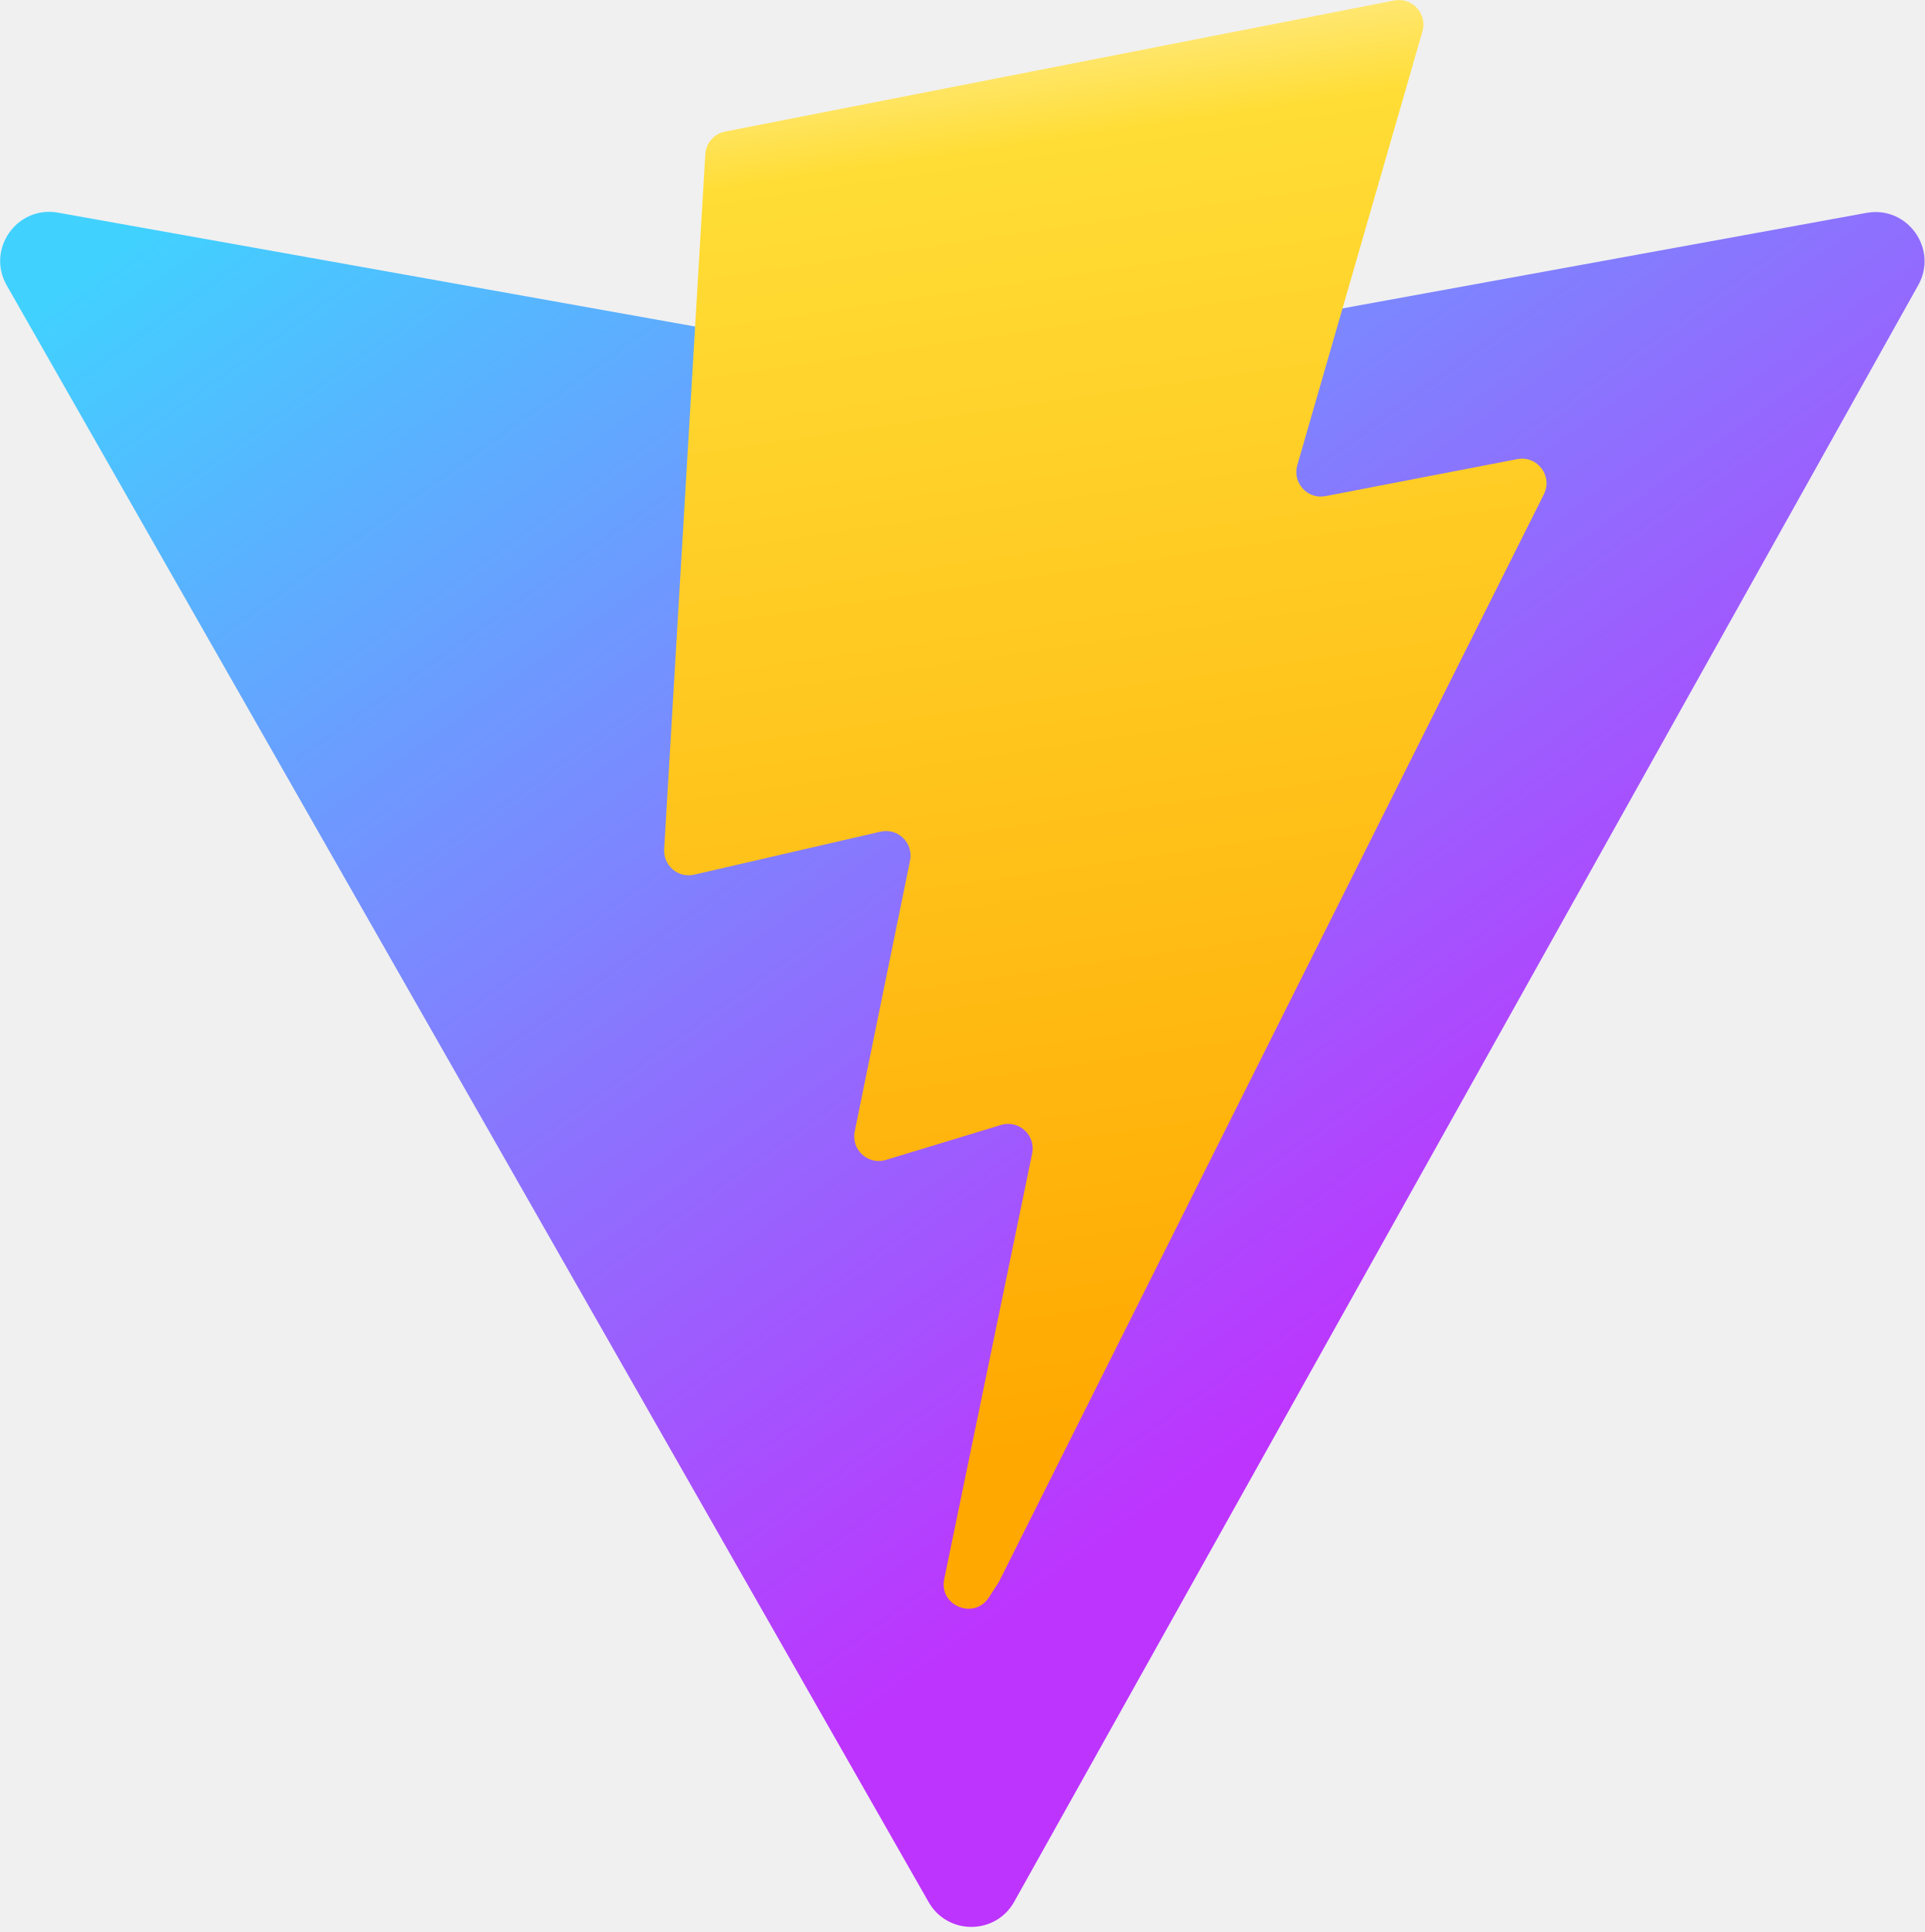
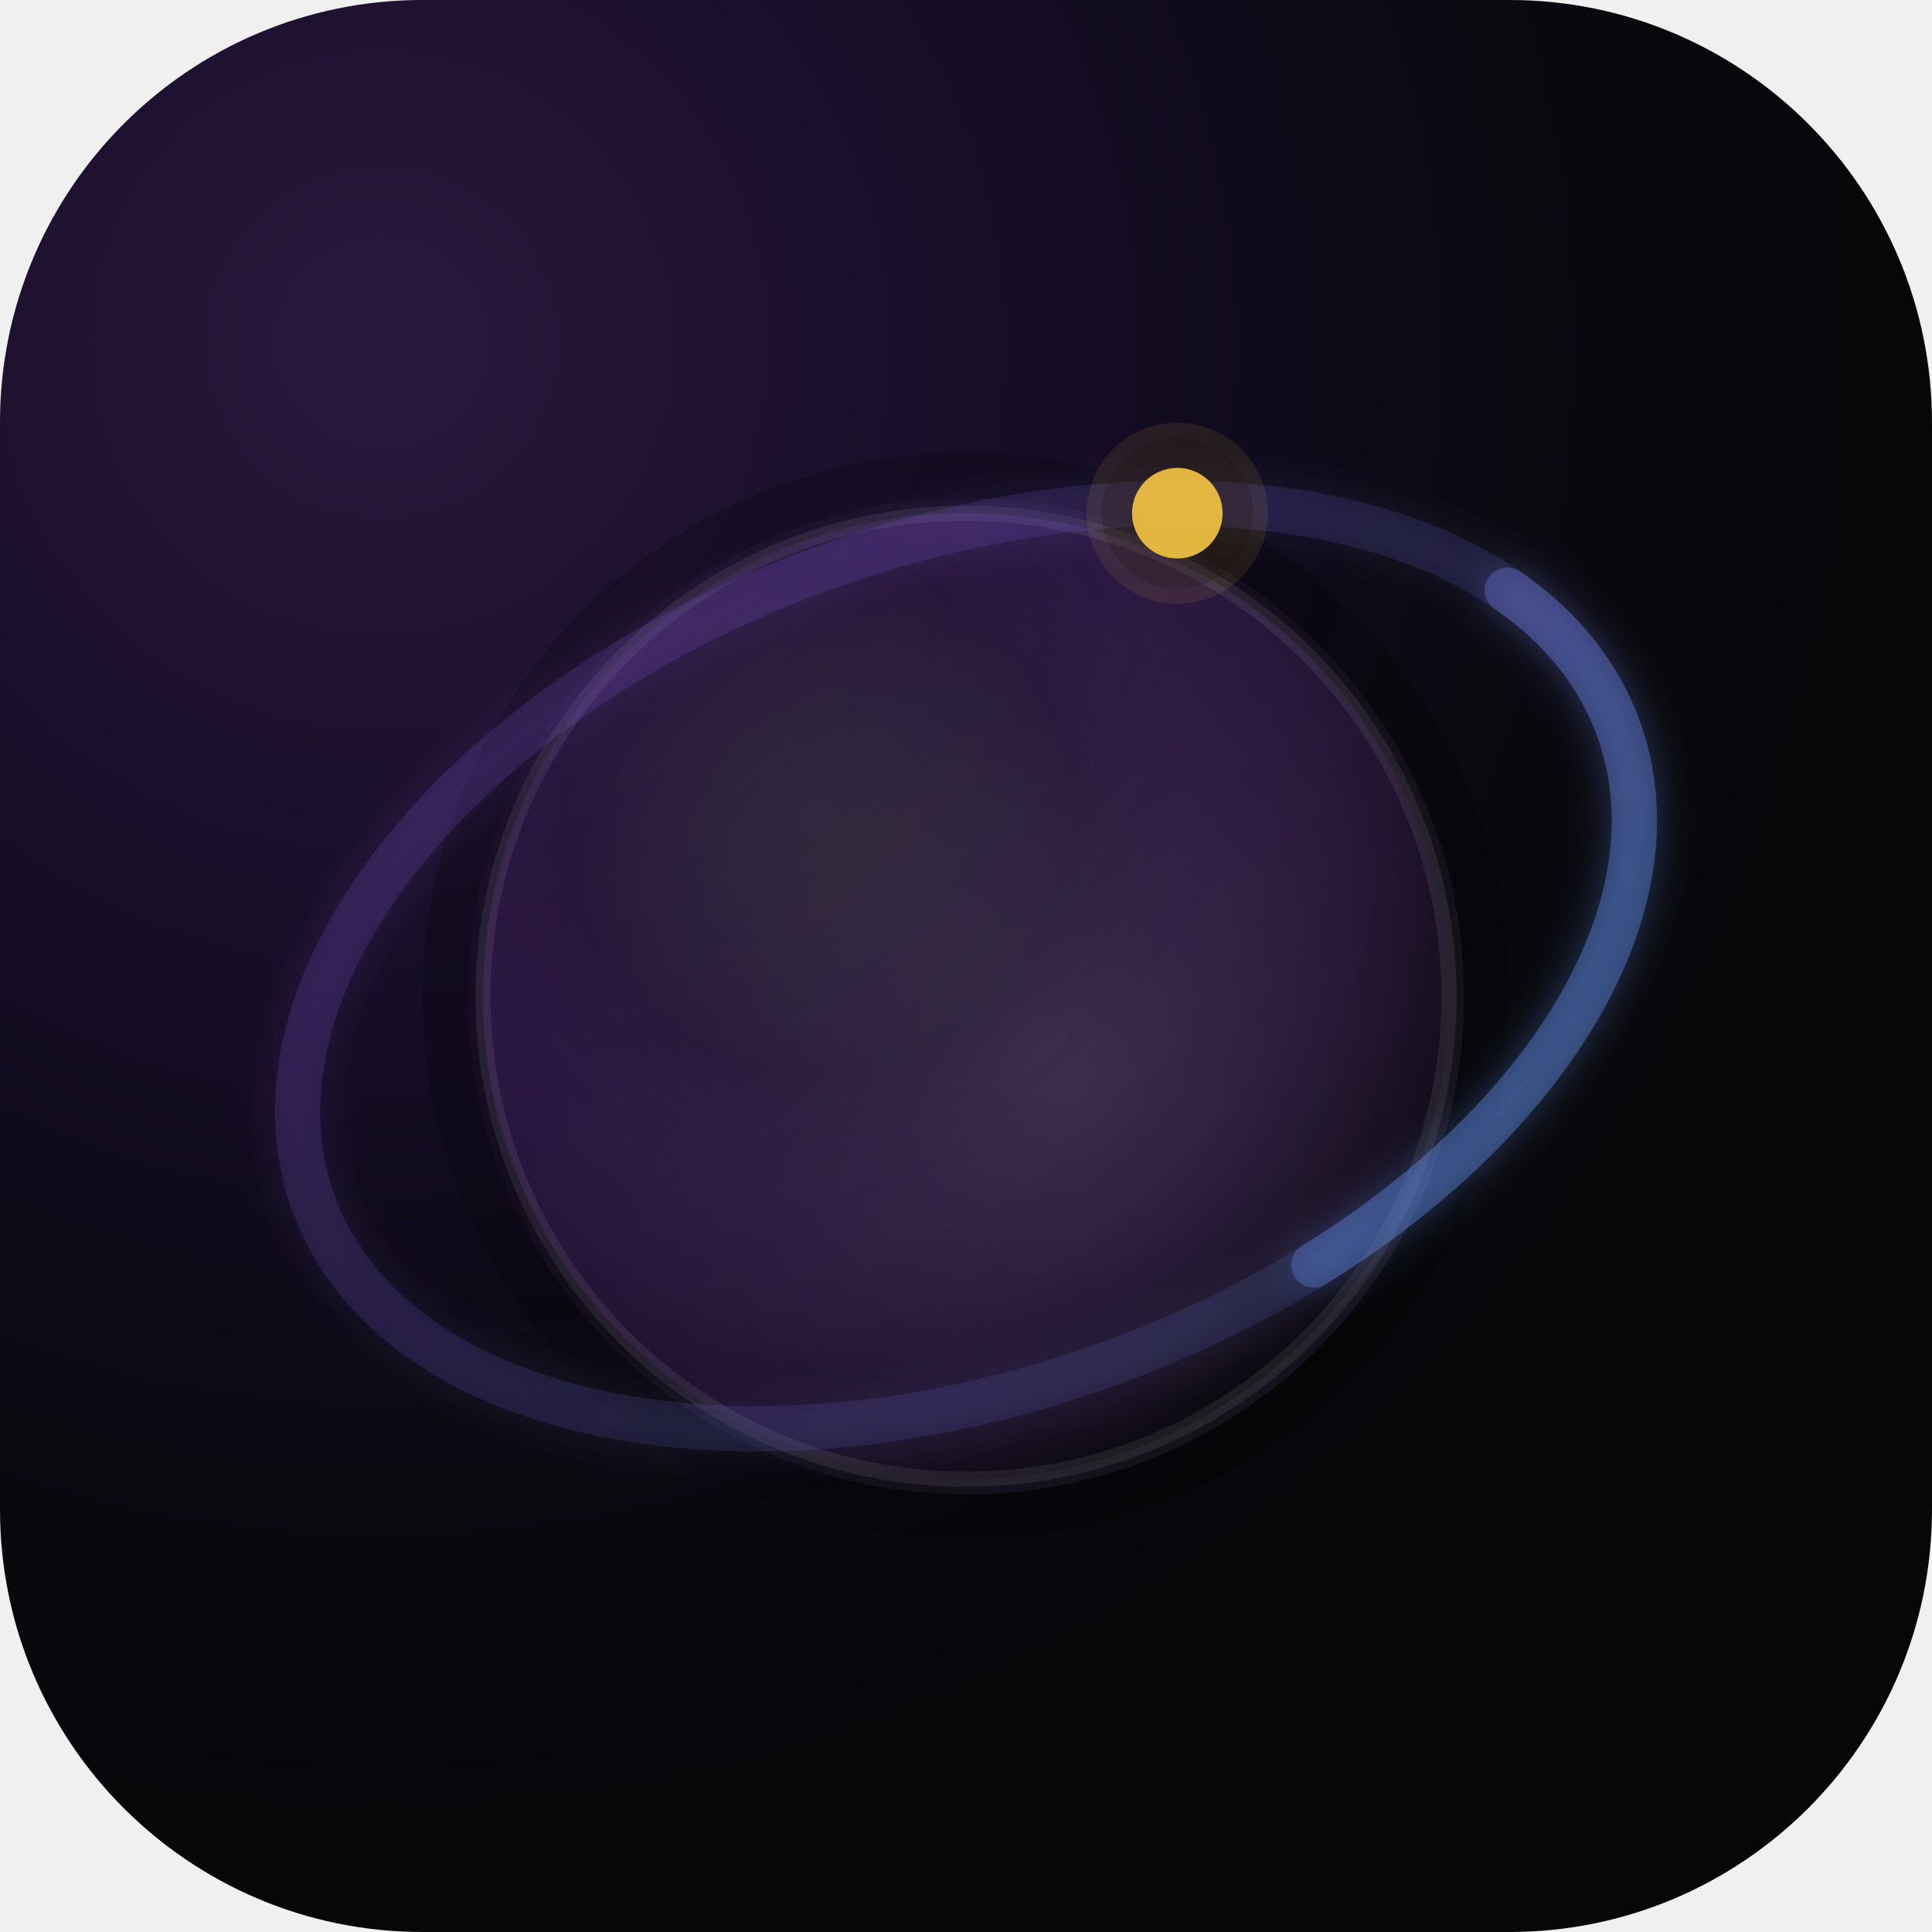
- <svg xmlns="http://www.w3.org/2000/svg" aria-hidden="true" role="img" class="iconify iconify--logos" width="31.88" height="32" preserveAspectRatio="xMidYMid meet" viewBox="0 0 256 257">
+ <svg xmlns="http://www.w3.org/2000/svg" viewBox="0 0 256 256" role="img" aria-label="Synodic Month">
  <defs>
-     <linearGradient id="IconifyId1813088fe1fbc01fb466" x1="-.828%" x2="57.636%" y1="7.652%" y2="78.411%">
-       <stop offset="0%" stop-color="#41D1FF" />
-       <stop offset="100%" stop-color="#BD34FE" />
+     <radialGradient id="bgGlow" cx="20%" cy="18%" r="80%">
+       <stop offset="0" stop-color="#a855f7" stop-opacity="0.22" />
+       <stop offset="0.5" stop-color="#7c3aed" stop-opacity="0.10" />
+       <stop offset="1" stop-color="#07070a" stop-opacity="0" />
+     </radialGradient>
+     <radialGradient id="moon" cx="35%" cy="32%" r="75%">
+       <stop offset="0" stop-color="#ffffff" stop-opacity="0.10" />
+       <stop offset="0.35" stop-color="#a855f7" stop-opacity="0.12" />
+       <stop offset="1" stop-color="#000000" stop-opacity="0.62" />
+     </radialGradient>
+     <radialGradient id="moonRim" cx="60%" cy="58%" r="75%">
+       <stop offset="0" stop-color="#ffffff" stop-opacity="0.18" />
+       <stop offset="1" stop-color="#a855f7" stop-opacity="0" />
+     </radialGradient>
+     <linearGradient id="orbit" x1="0" y1="0" x2="1" y2="1">
+       <stop offset="0" stop-color="#a855f7" stop-opacity="0.75" />
+       <stop offset="1" stop-color="#60a5fa" stop-opacity="0.55" />
    </linearGradient>
-     <linearGradient id="IconifyId1813088fe1fbc01fb467" x1="43.376%" x2="50.316%" y1="2.242%" y2="89.03%">
-       <stop offset="0%" stop-color="#FFEA83" />
-       <stop offset="8.333%" stop-color="#FFDD35" />
-       <stop offset="100%" stop-color="#FFA800" />
-     </linearGradient>
+     <filter id="softGlow" x="-40%" y="-40%" width="180%" height="180%">
+       <feGaussianBlur stdDeviation="2.6" result="b" />
+       <feColorMatrix in="b" type="matrix" values="1 0 0 0 0 0 1 0 0 0 0 0 1 0 0 0 0 0 0.9 0" result="c" />
+       <feMerge>
+         <feMergeNode in="c" />
+         <feMergeNode in="SourceGraphic" />
+       </feMerge>
+     </filter>
+     <clipPath id="moonClip">
+       <circle cx="128" cy="132" r="64" />
+     </clipPath>
  </defs>
-   <path fill="url(#IconifyId1813088fe1fbc01fb466)" d="M255.153 37.938L134.897 252.976c-2.483 4.44-8.862 4.466-11.382.048L.875 37.958c-2.746-4.814 1.371-10.646 6.827-9.67l120.385 21.517a6.537 6.537 0 0 0 2.322-.004l117.867-21.483c5.438-.991 9.574 4.796 6.877 9.62Z" />
-   <path fill="url(#IconifyId1813088fe1fbc01fb467)" d="M185.432.063L96.44 17.501a3.268 3.268 0 0 0-2.634 3.014l-5.474 92.456a3.268 3.268 0 0 0 3.997 3.378l24.777-5.718c2.318-.535 4.413 1.507 3.936 3.838l-7.361 36.047c-.495 2.426 1.782 4.5 4.151 3.78l15.304-4.649c2.372-.72 4.652 1.36 4.15 3.788l-11.698 56.621c-.732 3.542 3.979 5.473 5.943 2.437l1.313-2.028l72.516-144.72c1.215-2.423-.88-5.186-3.54-4.672l-25.505 4.922c-2.396.462-4.435-1.77-3.759-4.114l16.646-57.705c.677-2.35-1.37-4.583-3.769-4.113Z" />
+   <rect width="256" height="256" rx="56" fill="#07070a" />
+   <rect width="256" height="256" rx="56" fill="url(#bgGlow)" />
+   <g opacity="0.95">
+     <circle cx="128" cy="132" r="72" fill="#000000" opacity="0.22" />
+     <circle cx="128" cy="132" r="66" fill="url(#moonRim)" opacity="0.9" />
+     <circle cx="128" cy="132" r="64" fill="url(#moon)" />
+     <circle cx="128" cy="132" r="64" fill="#000000" opacity="0.10" />
+     <circle cx="128" cy="132" r="64" fill="none" stroke="#ffffff" stroke-opacity="0.08" stroke-width="2" />
+   </g>
+   <g opacity="0.9" filter="url(#softGlow)">
+     <ellipse cx="128" cy="128" rx="92" ry="56" transform="rotate(-20 128 128)" fill="none" stroke="url(#orbit)" stroke-width="6" stroke-opacity="0.22" />
+     <ellipse cx="128" cy="128" rx="92" ry="56" transform="rotate(-20 128 128)" fill="none" stroke="url(#orbit)" stroke-width="6" stroke-linecap="round" stroke-opacity="0.55" stroke-dasharray="160 360" stroke-dashoffset="72" />
+   </g>
+   <g opacity="0.95">
+     <circle cx="156" cy="68" r="10" fill="#000000" opacity="0.22" />
+     <circle cx="156" cy="68" r="6" fill="#f4c542" opacity="0.95" />
+     <circle cx="156" cy="68" r="12" fill="#f4c542" opacity="0.10" />
+   </g>
</svg>
